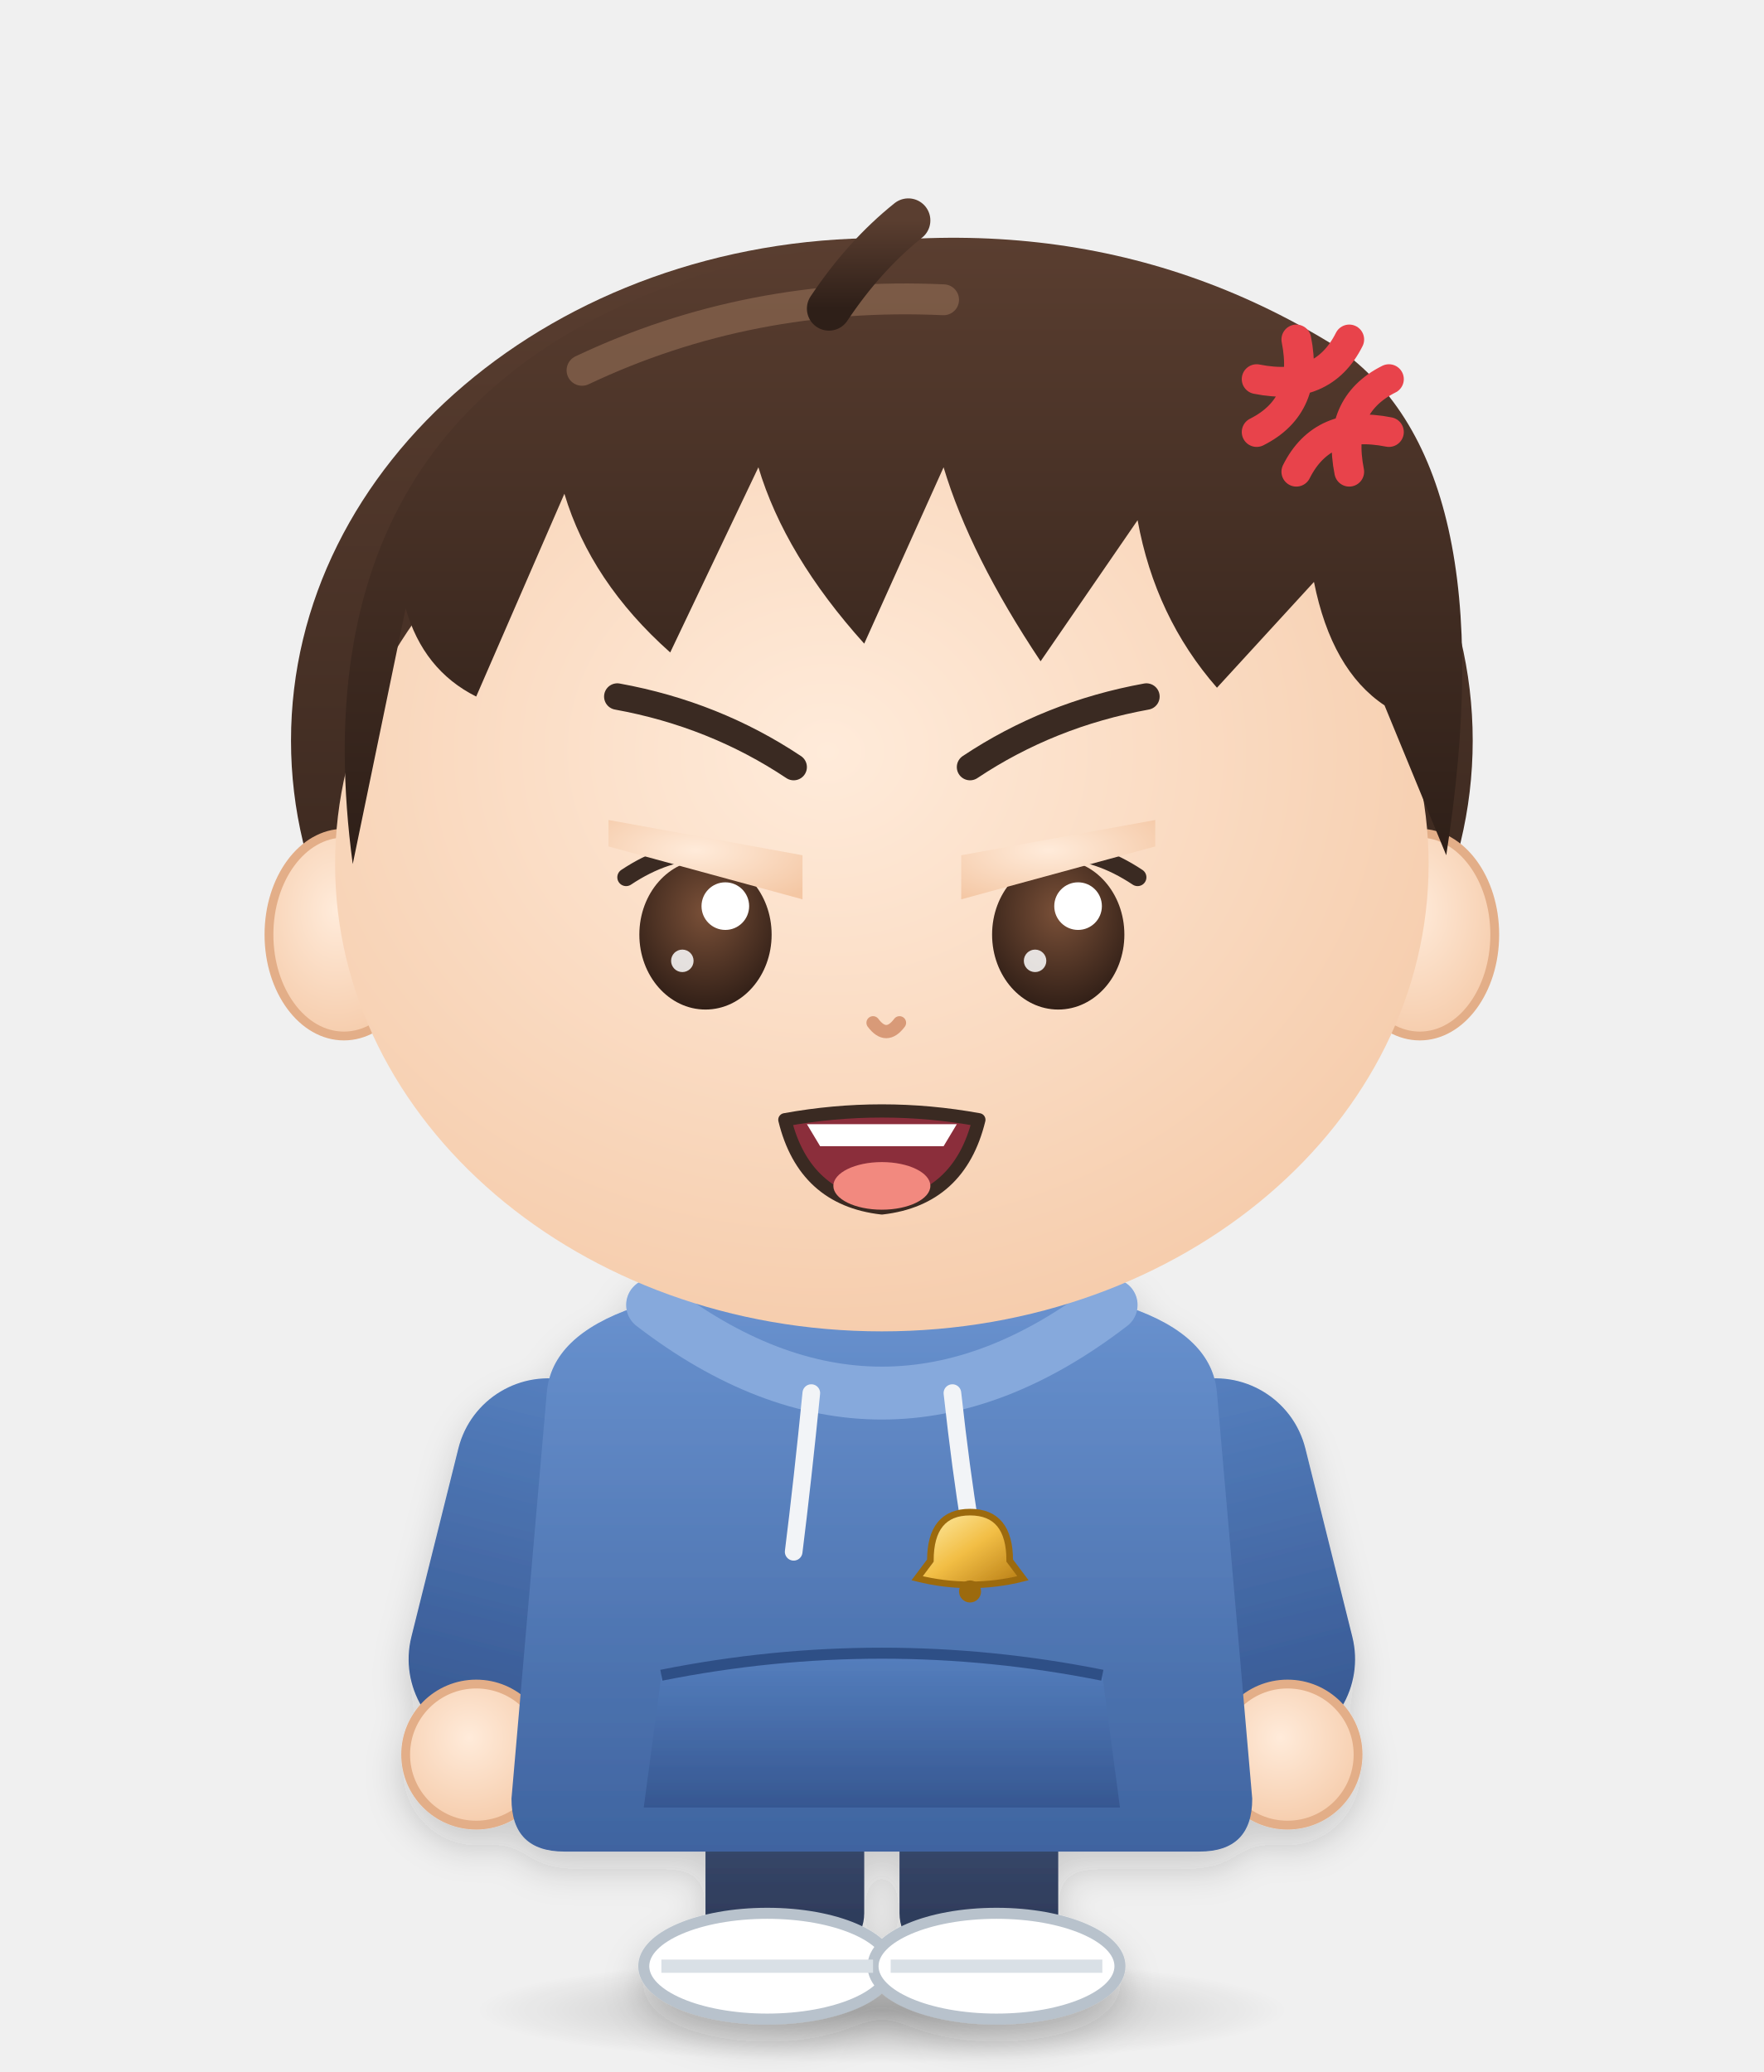
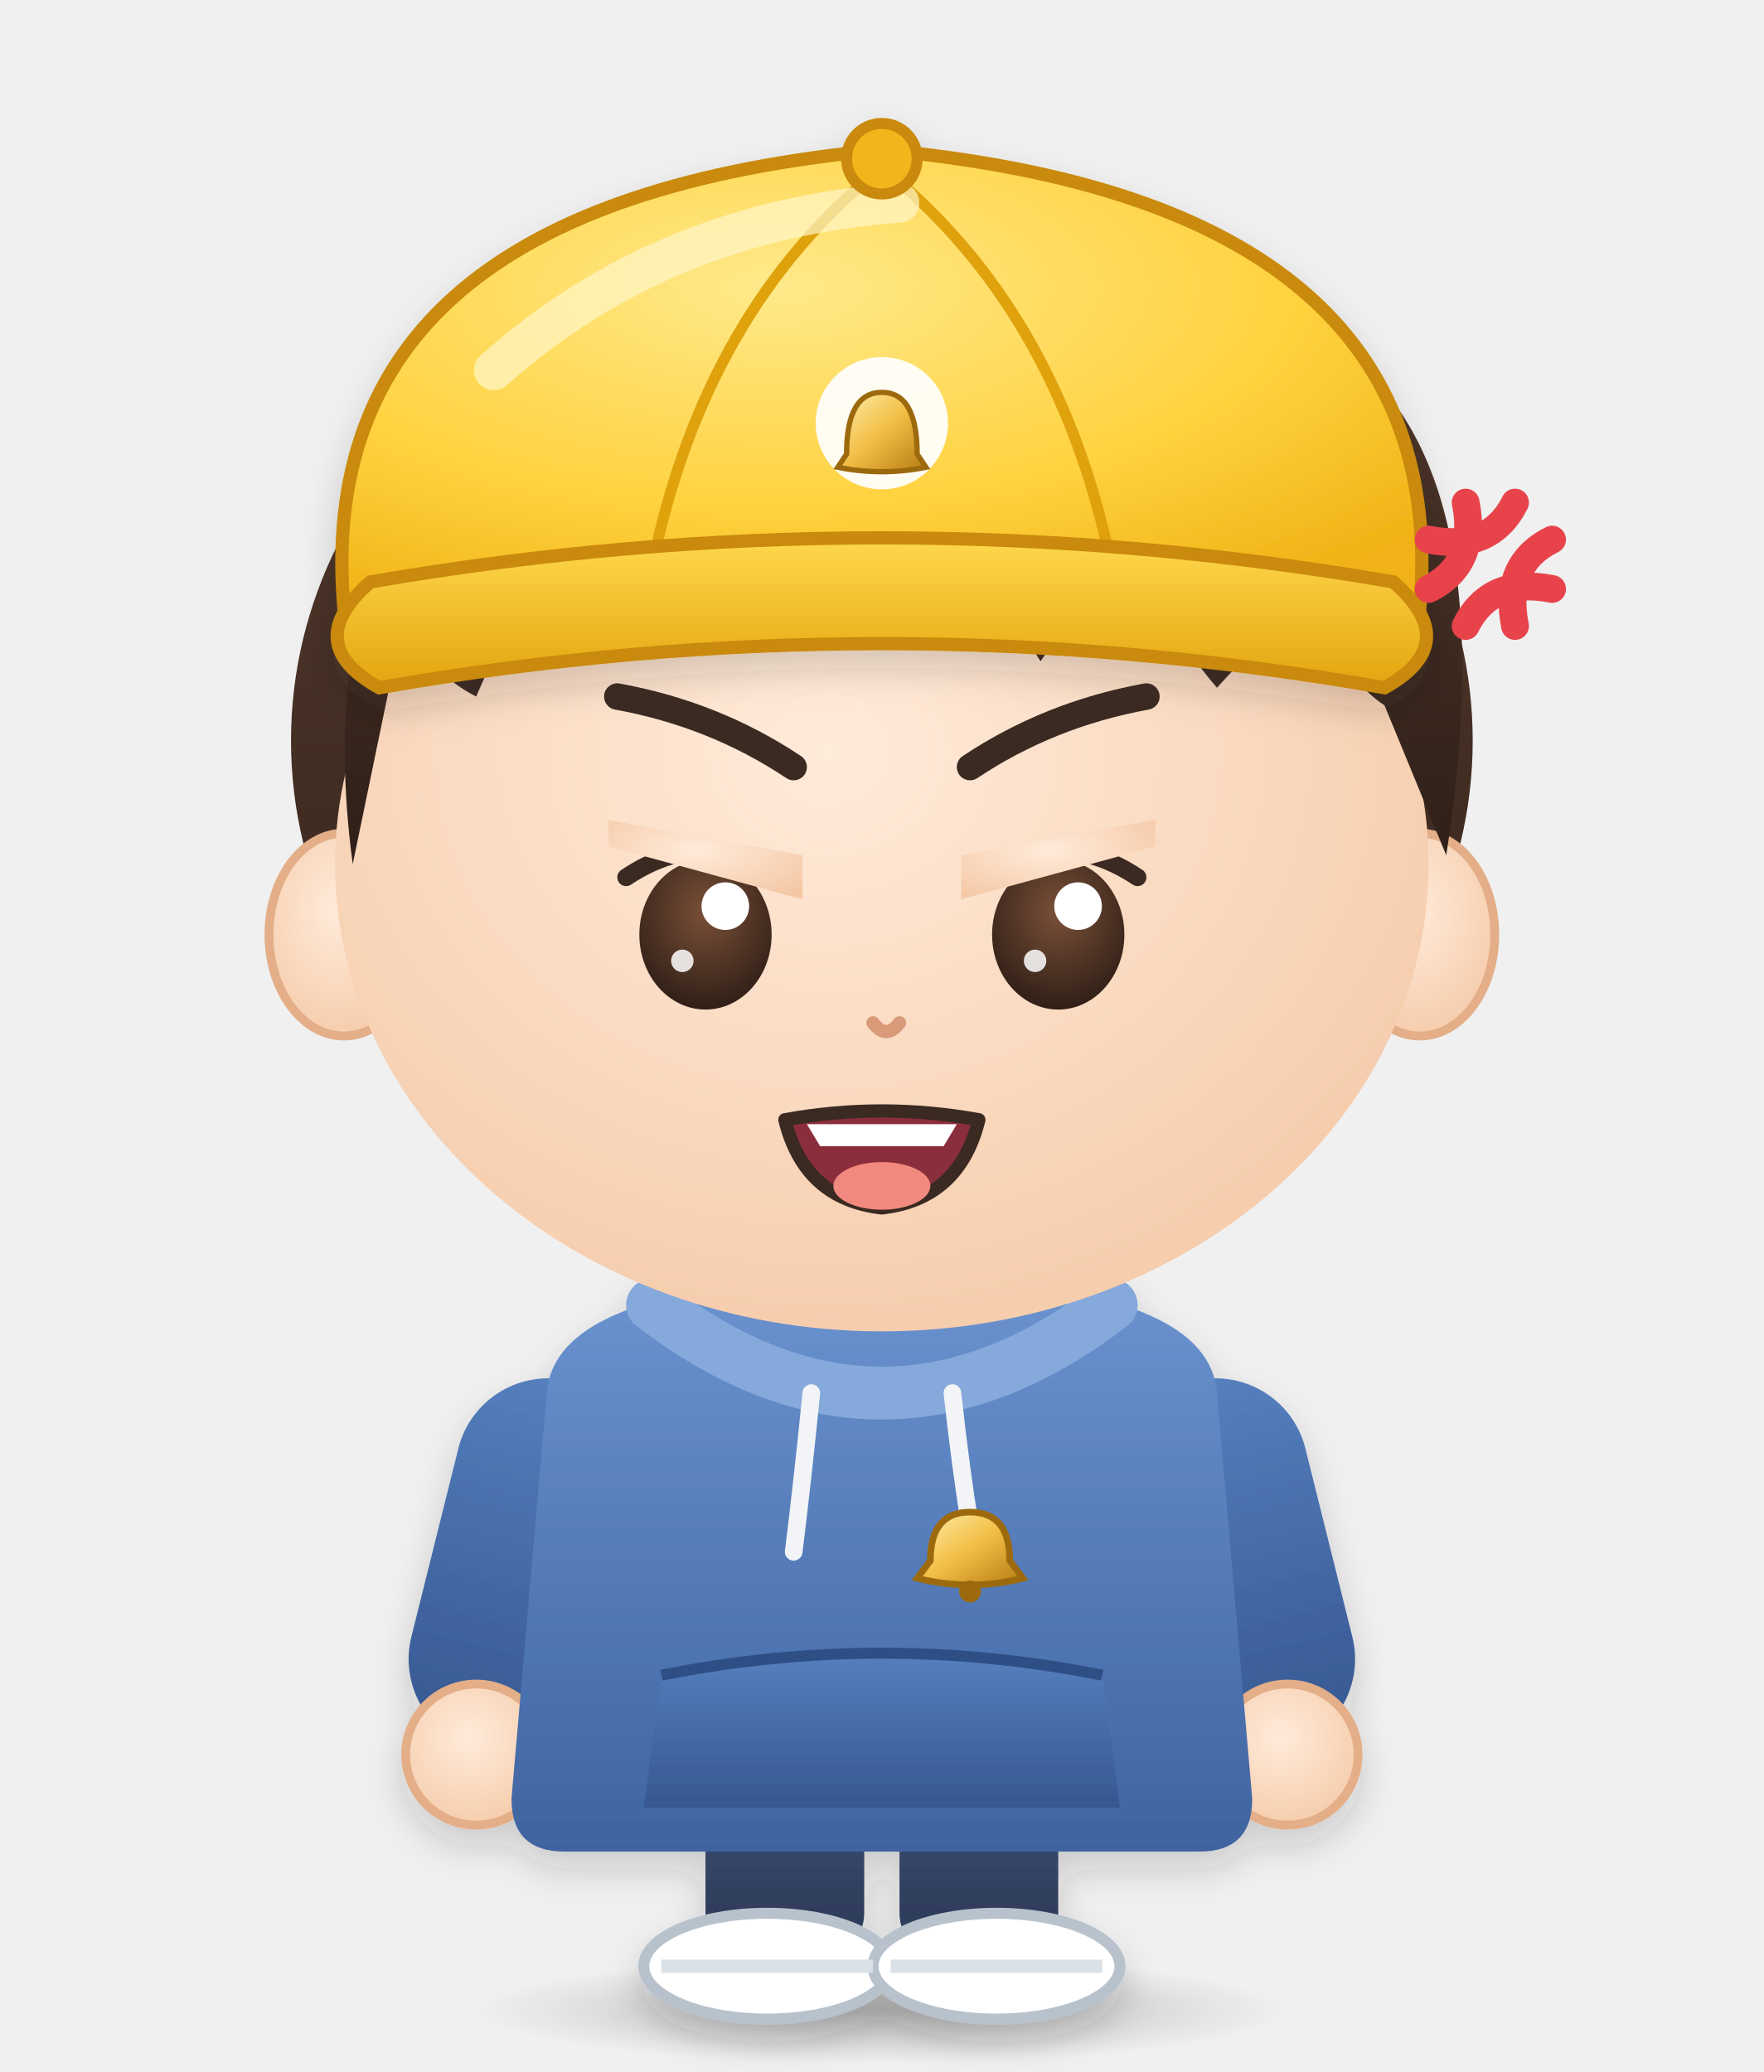
<svg xmlns="http://www.w3.org/2000/svg" viewBox="0 0 400 470" width="400" height="470">
  <defs>
    <radialGradient id="skin" cx="0.45" cy="0.38" r="0.75">
      <stop offset="0" stop-color="#FFEBDA" />
      <stop offset="1" stop-color="#F4C7A4" />
    </radialGradient>
    <linearGradient id="hair" x1="0" y1="0" x2="0" y2="1">
      <stop offset="0" stop-color="#5A3E30" />
      <stop offset="1" stop-color="#2E1F18" />
+     </linearGradient>
+     <radialGradient id="cap" cx="0.4" cy="0.3" r="0.8">
+       <stop offset="0" stop-color="#FFE98A" />
+       <stop offset="0.6" stop-color="#FFD23F" />
+       <stop offset="1" stop-color="#F0B215" />
+     </radialGradient>
+     <linearGradient id="brim" x1="0" y1="0" x2="0" y2="1">
+       <stop offset="0" stop-color="#FFD84D" />
+       <stop offset="1" stop-color="#E3A40E" />
    </linearGradient>
    <linearGradient id="hoodie" x1="0" y1="0" x2="0" y2="1">
      <stop offset="0" stop-color="#6A93D0" />
      <stop offset="1" stop-color="#3F64A0" />
    </linearGradient>
    <linearGradient id="hoodieDark" x1="0" y1="0" x2="0" y2="1">
      <stop offset="0" stop-color="#557FBE" />
      <stop offset="1" stop-color="#365791" />
    </linearGradient>
    <linearGradient id="jeans" x1="0" y1="0" x2="0" y2="1">
      <stop offset="0" stop-color="#3B4C70" />
      <stop offset="1" stop-color="#2A3754" />
    </linearGradient>
    <radialGradient id="iris" cx="0.5" cy="0.35" r="0.7">
      <stop offset="0" stop-color="#7A5038" />
      <stop offset="1" stop-color="#2B1B14" />
    </radialGradient>
    <linearGradient id="gold" x1="0" y1="0" x2="1" y2="1">
      <stop offset="0" stop-color="#FFF1B0" />
      <stop offset="0.5" stop-color="#F2BE45" />
      <stop offset="1" stop-color="#B57A12" />
    </linearGradient>
    <radialGradient id="ground" cx="0.5" cy="0.5" r="0.5">
      <stop offset="0" stop-color="#000" stop-opacity="0.25" />
      <stop offset="1" stop-color="#000" stop-opacity="0" />
    </radialGradient>
    <filter id="soft" x="-40%" y="-40%" width="180%" height="180%">
      <feGaussianBlur stdDeviation="4" />
    </filter>
    <filter id="shadow" x="-20%" y="-20%" width="140%" height="150%">
      <feDropShadow dx="0" dy="4" stdDeviation="4" flood-color="#2A2030" flood-opacity="0.18" />
    </filter>
  </defs>
  <ellipse cx="200" cy="456" rx="92" ry="12" fill="url(#ground)" />
  <g filter="url(#shadow)">
    <rect x="160" y="410" width="36" height="34" rx="10" fill="url(#jeans)" />
    <rect x="204" y="410" width="36" height="34" rx="10" fill="url(#jeans)" />
    <ellipse cx="174" cy="446" rx="28" ry="12" fill="#FFFFFF" stroke="#B8C2CC" stroke-width="2.5" />
    <ellipse cx="226" cy="446" rx="28" ry="12" fill="#FFFFFF" stroke="#B8C2CC" stroke-width="2.5" />
    <path d="M150 446 L198 446 M202 446 L250 446" stroke="#D9E0E6" stroke-width="3" />
    <rect x="98" y="312" width="42" height="86" rx="21" fill="url(#hoodieDark)" transform="rotate(14 119 355)" />
    <rect x="260" y="312" width="42" height="86" rx="21" fill="url(#hoodieDark)" transform="rotate(-14 281 355)" />
    <circle cx="108" cy="398" r="16" fill="url(#skin)" stroke="#E3AE88" stroke-width="2" />
    <circle cx="292" cy="398" r="16" fill="url(#skin)" stroke="#E3AE88" stroke-width="2" />
    <path d="M124 316 Q126 290 200 290 Q274 290 276 316 L284 408 Q284 420 272 420 L128 420 Q116 420 116 408 Z" fill="url(#hoodie)" />
    <path d="M150 380 Q200 370 250 380 L254 410 L146 410 Z" fill="url(#hoodieDark)" />
    <path d="M150 380 Q200 370 250 380" fill="none" stroke="#2F4F86" stroke-width="2.5" />
    <path d="M148 296 Q200 336 252 296" fill="none" stroke="#86A9DC" stroke-width="12" stroke-linecap="round" />
    <path d="M184 316 Q182 336 180 352" fill="none" stroke="#F2F4F7" stroke-width="4" stroke-linecap="round" />
    <path d="M216 316 Q218 334 220 346" fill="none" stroke="#F2F4F7" stroke-width="4" stroke-linecap="round" />
    <path d="M211 354 Q211 343 220 343 Q229 343 229 354 L232 358 Q220 361 208 358 Z" fill="url(#gold)" stroke="#9C6A10" stroke-width="1.5" />
    <circle cx="220" cy="361" r="2.5" fill="#9C6A10" />
  </g>
  <rect x="186" y="282" width="28" height="18" rx="6" fill="#EDB993" />
  <ellipse cx="200" cy="168" rx="134" ry="114" fill="url(#hair)" />
  <ellipse cx="78" cy="212" rx="17" ry="23" fill="url(#skin)" stroke="#E3AE88" stroke-width="2" />
  <ellipse cx="322" cy="212" rx="17" ry="23" fill="url(#skin)" stroke="#E3AE88" stroke-width="2" />
  <ellipse cx="200" cy="196" rx="124" ry="106" fill="url(#skin)" />
  <path d="M80 196 Q66 92 160 62 Q240 40 302 78 Q342 104 328 194 L314 160 Q302 152 298 132            L276 156 Q262 140 258 118 L236 150 Q220 126 214 106 L196 146 Q178 126 172 106            L152 148 Q134 132 128 112 L108 158 Q96 152 92 138 Z" fill="url(#hair)" />
-   <path d="M132 84 Q170 66 214 68" fill="none" stroke="#8A6650" stroke-width="7" stroke-linecap="round" opacity="0.7" />
-   <path d="M188 70 Q196 58 206 50" fill="none" stroke="url(#hair)" stroke-width="10" stroke-linecap="round" />
+   <g filter="url(#shadow)">
+     <path d="M78 138 Q70 46 200 34 Q330 46 322 138 Q200 118 78 138 Z" fill="url(#cap)" stroke="#C98A0A" stroke-width="3" />
+     <path d="M200 38 Q160 70 148 128 M200 38 Q240 70 252 128" fill="none" stroke="#DFA20F" stroke-width="2.5" />
+     <path d="M112 84 Q150 50 204 46" fill="none" stroke="#FFF6C8" stroke-width="9" stroke-linecap="round" opacity="0.7" />
+     <circle cx="200" cy="36" r="8" fill="#F2B51C" stroke="#C98A0A" stroke-width="2.5" />
+     <circle cx="200" cy="96" r="15" fill="#FFFFFF" opacity="0.92" />
+     <path d="M192 103 Q192 89 200 89 Q208 89 208 103 L210 106 Q200 108 190 106 Z" fill="url(#gold)" stroke="#9C6A10" stroke-width="1.2" />
+     <path d="M84 132 Q200 112 316 132 Q332 146 314 156 Q200 136 86 156 Q68 146 84 132 Z" fill="url(#brim)" stroke="#C98A0A" stroke-width="3" />
+   </g>
  <path d="M198 232 Q201 236 204 232" fill="none" stroke="#D89A78" stroke-width="3" stroke-linecap="round" />
-   <path d="M-10 -4 Q0 -2 4 -10 M10 4 Q0 2 -4 10 M-4 -10 Q-2 0 -10 4 M4 10 Q2 0 10 -4" fill="none" stroke="#E8434B" stroke-width="4.5" stroke-linecap="round" transform="translate(300 92) scale(1.5)" />
+   <path d="M-10 -4 Q0 -2 4 -10 M10 4 Q0 2 -4 10 M-4 -10 Q-2 0 -10 4 M4 10 Q2 0 10 -4" fill="none" stroke="#E8434B" stroke-width="4.5" stroke-linecap="round" transform="translate(338 128) scale(1.4)" />
  <ellipse cx="160" cy="212" rx="15" ry="17" fill="url(#iris)" />
  <circle cx="164.5" cy="205.54" r="5.4" fill="#FFFFFF" />
  <circle cx="154.75" cy="217.95" r="2.55" fill="#FFFFFF" opacity="0.85" />
  <path d="M142 199 Q160 187 178 199" fill="none" stroke="#3A2A22" stroke-width="4" stroke-linecap="round" stroke-linejoin="round" />
  <ellipse cx="240" cy="212" rx="15" ry="17" fill="url(#iris)" />
  <circle cx="244.5" cy="205.54" r="5.4" fill="#FFFFFF" />
  <circle cx="234.75" cy="217.95" r="2.55" fill="#FFFFFF" opacity="0.85" />
  <path d="M222 199 Q240 187 258 199" fill="none" stroke="#3A2A22" stroke-width="4" stroke-linecap="round" stroke-linejoin="round" />
  <path d="M138 192 L182 204 L182 194 L138 186 Z" fill="url(#skin)" />
  <path d="M262 192 L218 204 L218 194 L262 186 Z" fill="url(#skin)" />
  <path d="M140 158 Q162 162 180 174" fill="none" stroke="#3A2A22" stroke-width="6" stroke-linecap="round" stroke-linejoin="round" />
  <path d="M220 174 Q238 162 260 158" fill="none" stroke="#3A2A22" stroke-width="6" stroke-linecap="round" stroke-linejoin="round" />
  <path d="M178 254 Q200 250 222 254 Q217.6 272 200 274 Q182.4 272 178 254 Z" fill="#8B2E3B" stroke="#3A2A22" stroke-width="3" stroke-linejoin="round" />
  <ellipse cx="200" cy="269" rx="11.0" ry="5.4" fill="#F2897F" />
  <path d="M183 255 L217 255 L214 260 L186 260 Z" fill="#FFFFFF" />
</svg>
